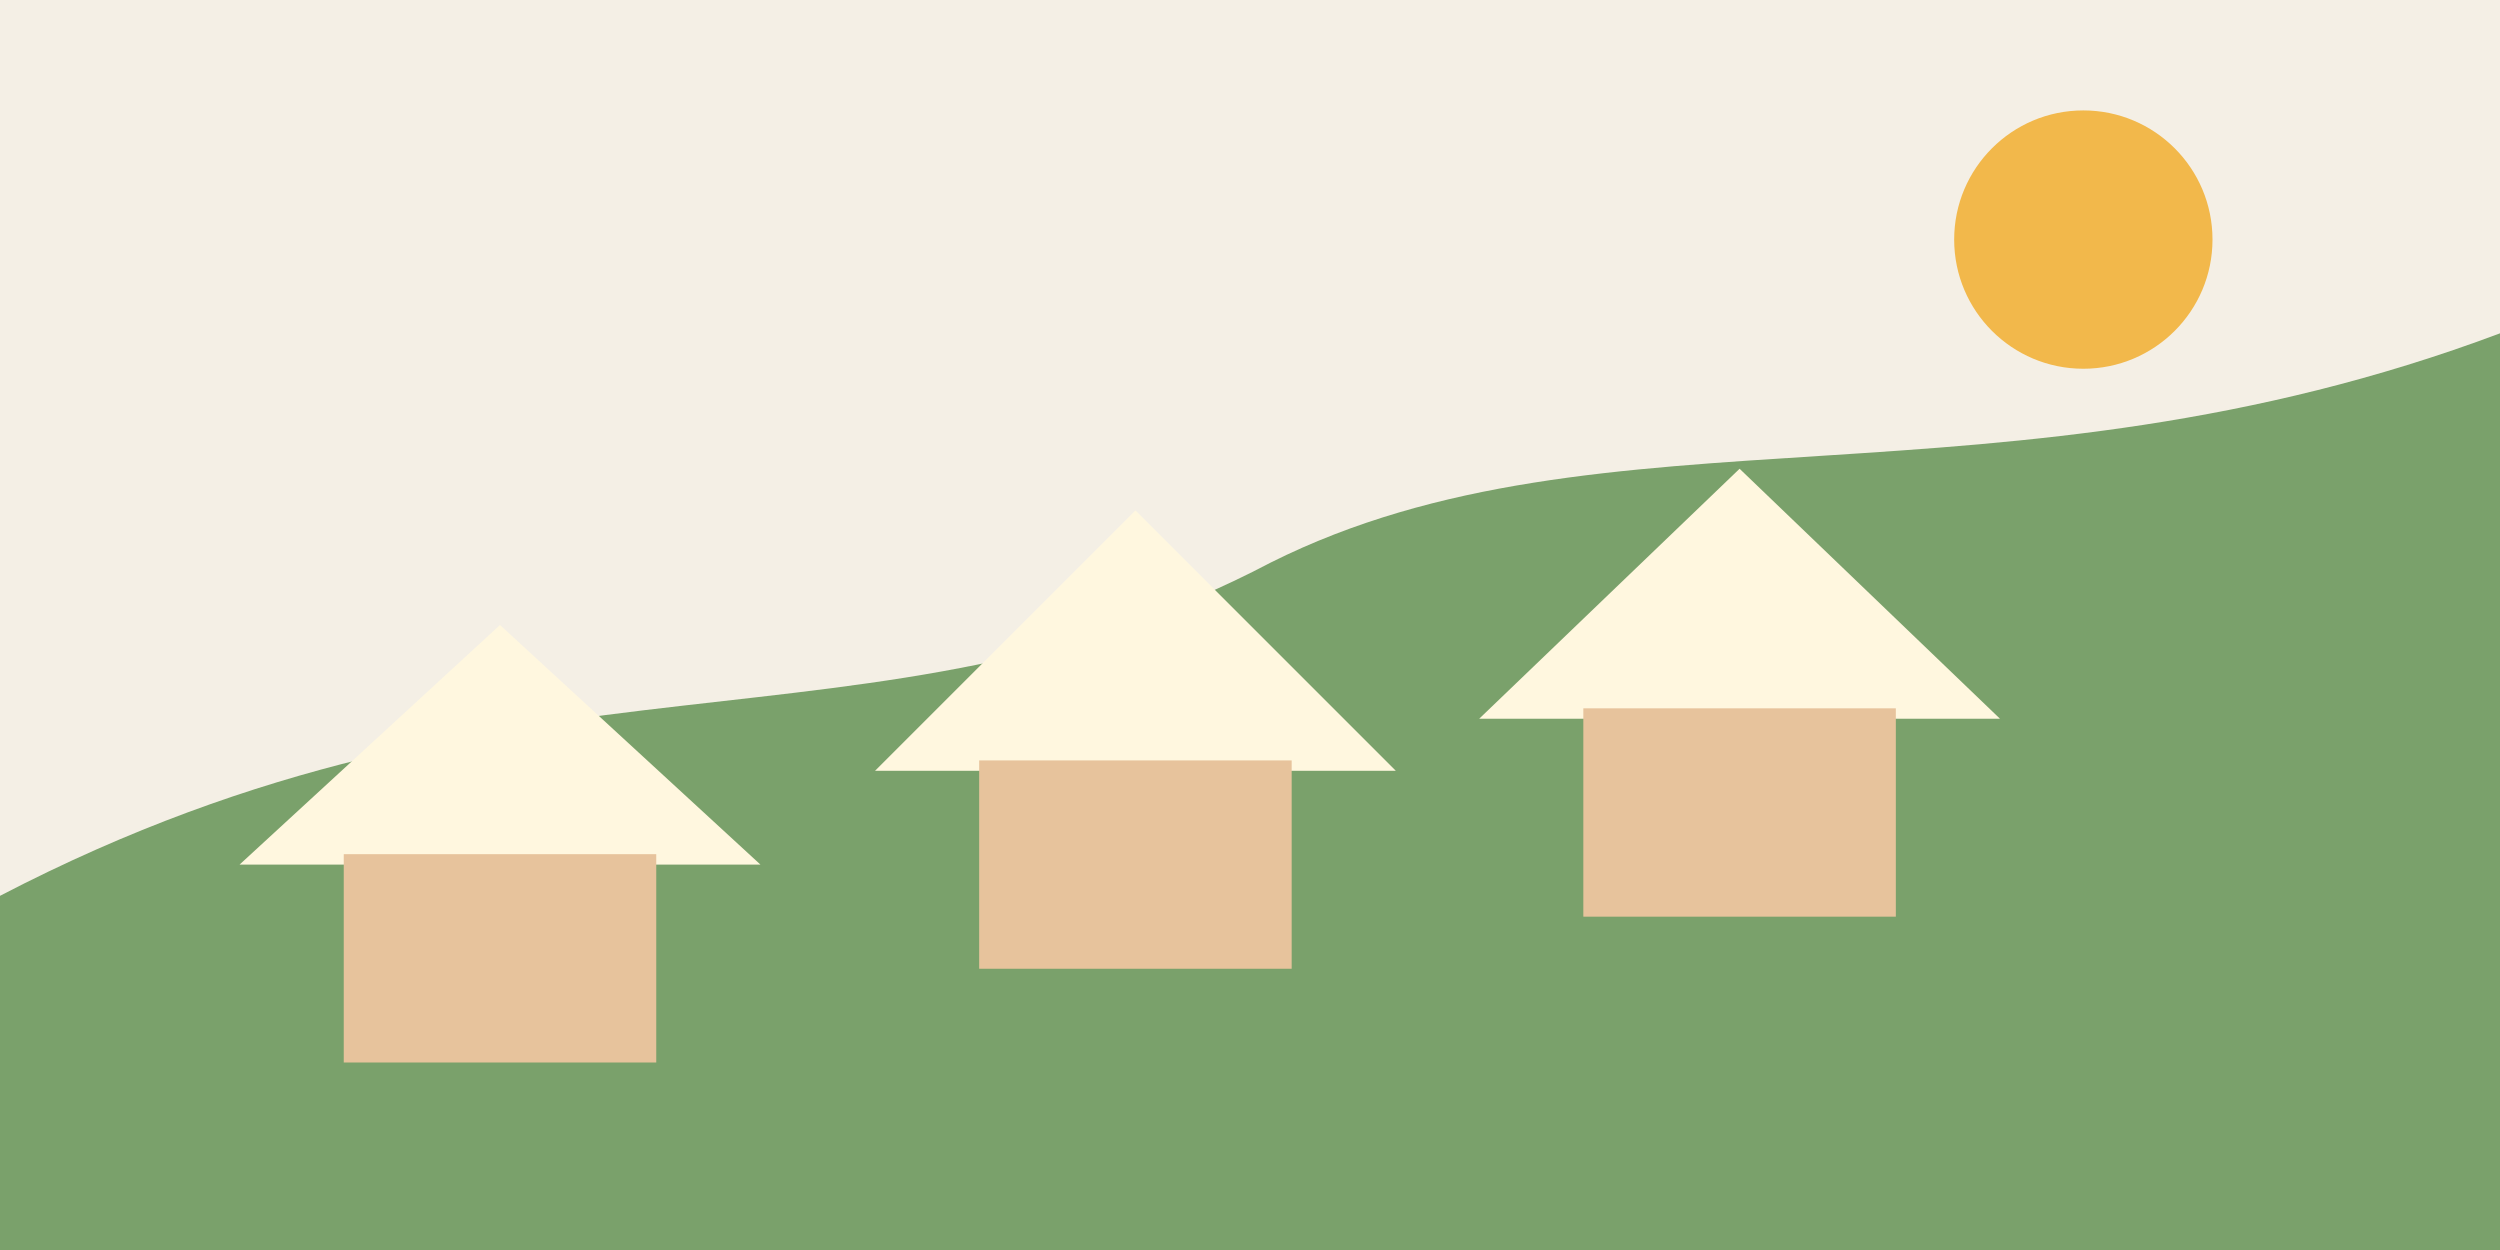
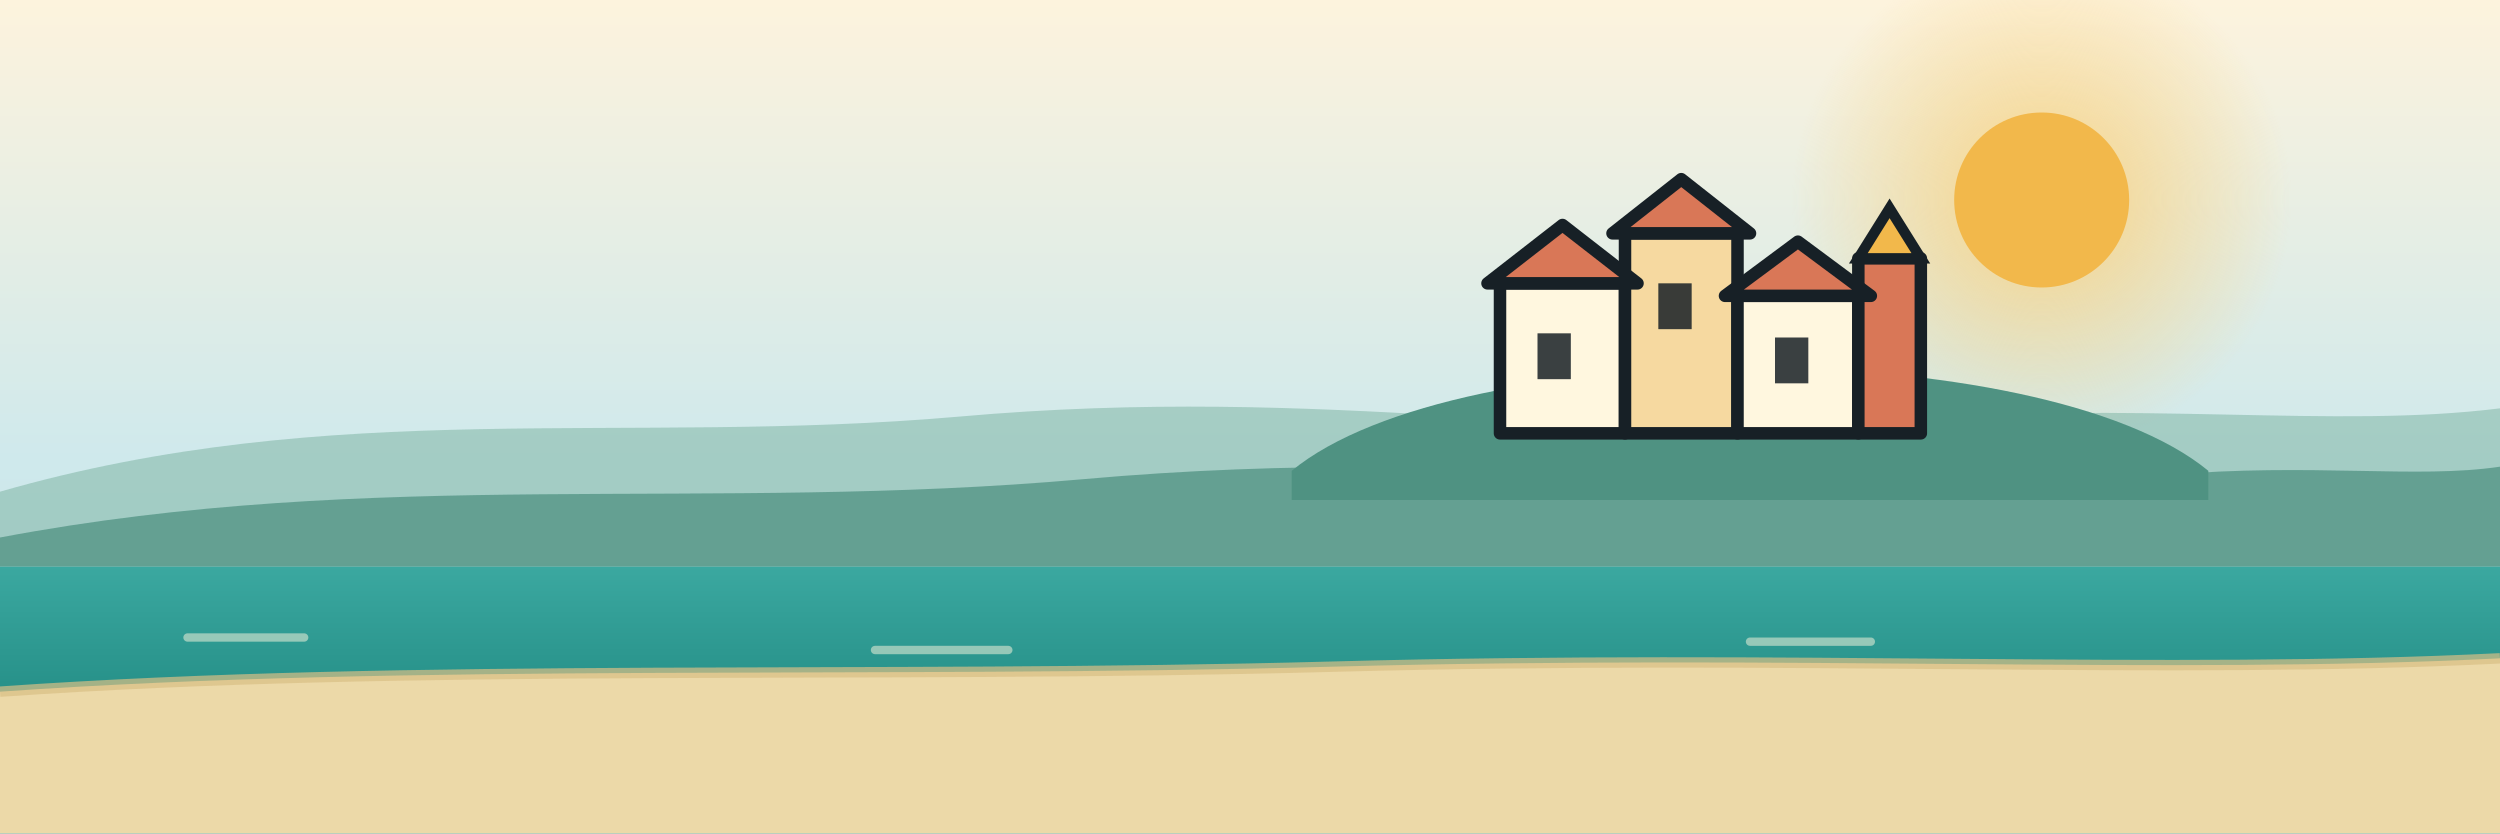
- <svg xmlns="http://www.w3.org/2000/svg" viewBox="0 0 1200 600" role="img">
-   <rect width="1200" height="600" fill="#f4efe5" />
-   <circle cx="1000" cy="115" r="62" fill="#f2b84b" />
-   <path d="M0 430 C250 300 420 370 610 270 C770 190 960 250 1200 160 L1200 600 L0 600 Z" fill="#7aa16b" />
-   <path d="M115 415 L240 300 L365 415 Z" fill="#fff7df" />
-   <path d="M420 370 L545 245 L670 370 Z" fill="#fff7df" />
-   <path d="M710 345 L835 225 L960 345 Z" fill="#fff7df" />
-   <rect x="165" y="410" width="150" height="100" fill="#e7c39c" />
-   <rect x="470" y="365" width="150" height="100" fill="#e7c39c" />
-   <rect x="760" y="340" width="150" height="100" fill="#e7c39c" />
+ <svg xmlns="http://www.w3.org/2000/svg" viewBox="0 0 1200 400" role="img" preserveAspectRatio="xMidYMid slice">
+   <defs>
+     <linearGradient id="sky" x1="0" y1="0" x2="0" y2="1">
+       <stop offset="0" stop-color="#fdf3dd" />
+       <stop offset="0.55" stop-color="#cfe9ec" />
+       <stop offset="1" stop-color="#bfe0e4" />
+     </linearGradient>
+     <linearGradient id="sea" x1="0" y1="0" x2="0" y2="1">
+       <stop offset="0" stop-color="#3ba8a0" />
+       <stop offset="1" stop-color="#0f766e" />
+     </linearGradient>
+     <radialGradient id="sunglow" cx="0.5" cy="0.5" r="0.5">
+       <stop offset="0" stop-color="#f8cf7a" stop-opacity="0.9" />
+       <stop offset="1" stop-color="#f8cf7a" stop-opacity="0" />
+     </radialGradient>
+   </defs>
+   <rect width="1200" height="400" fill="url(#sky)" />
+   <circle cx="980" cy="96" r="120" fill="url(#sunglow)" />
+   <circle cx="980" cy="96" r="42" fill="#f2b84b" />
+   <path d="M0 236 C160 190 300 214 460 200 C640 184 760 214 900 202 C1030 192 1120 206 1200 196 L1200 272 L0 272 Z" fill="#7fb5a4" opacity="0.55" />
+   <path d="M0 258 C180 224 340 246 520 230 C720 212 880 242 1040 228 C1110 222 1160 230 1200 224 L1200 272 L0 272 Z" fill="#4f9282" opacity="0.75" />
+   <rect y="272" width="1200" height="128" fill="url(#sea)" />
+   <g stroke="#fff7df" stroke-width="4" stroke-linecap="round" opacity="0.5">
+     <path d="M90 306 h56" />
+     <path d="M240 334 h40" />
+     <path d="M420 312 h64" />
+     <path d="M640 342 h44" />
+     <path d="M840 308 h58" />
+     <path d="M1060 330 h48" />
+   </g>
+   <path d="M0 332 C200 318 420 326 640 320 C860 314 1040 324 1200 316 L1200 400 L0 400 Z" fill="#ecd9a8" />
+   <path d="M0 332 C200 318 420 326 640 320 C860 314 1040 324 1200 316" fill="none" stroke="#d9bf85" stroke-width="5" opacity="0.7" />
+   <g transform="translate(660,40)">
+     <path d="M-40 186 C40 120 320 120 400 186 L400 200 L-40 200 Z" fill="#4f9282" />
+     <g stroke="#172026" stroke-width="6" stroke-linejoin="round">
+       <rect x="60" y="96" width="60" height="72" fill="#fff7df" />
+       <rect x="120" y="72" width="54" height="96" fill="#f6d9a0" />
+       <rect x="174" y="102" width="58" height="66" fill="#fff7df" />
+       <rect x="232" y="84" width="30" height="84" fill="#d97757" />
+     </g>
+     <path d="M54 96 L90 68 L126 96 Z M114 72 L147 46 L180 72 Z M168 102 L203 76 L238 102 Z" fill="#d97757" stroke="#172026" stroke-width="6" stroke-linejoin="round" />
+     <path d="M232 84 L247 60 L262 84 Z" fill="#f2b84b" stroke="#172026" stroke-width="5" />
+     <g fill="#172026" opacity="0.85">
+       <rect x="78" y="120" width="16" height="22" />
+       <rect x="136" y="96" width="16" height="22" />
+       <rect x="192" y="122" width="16" height="22" />
+     </g>
+   </g>
</svg>
